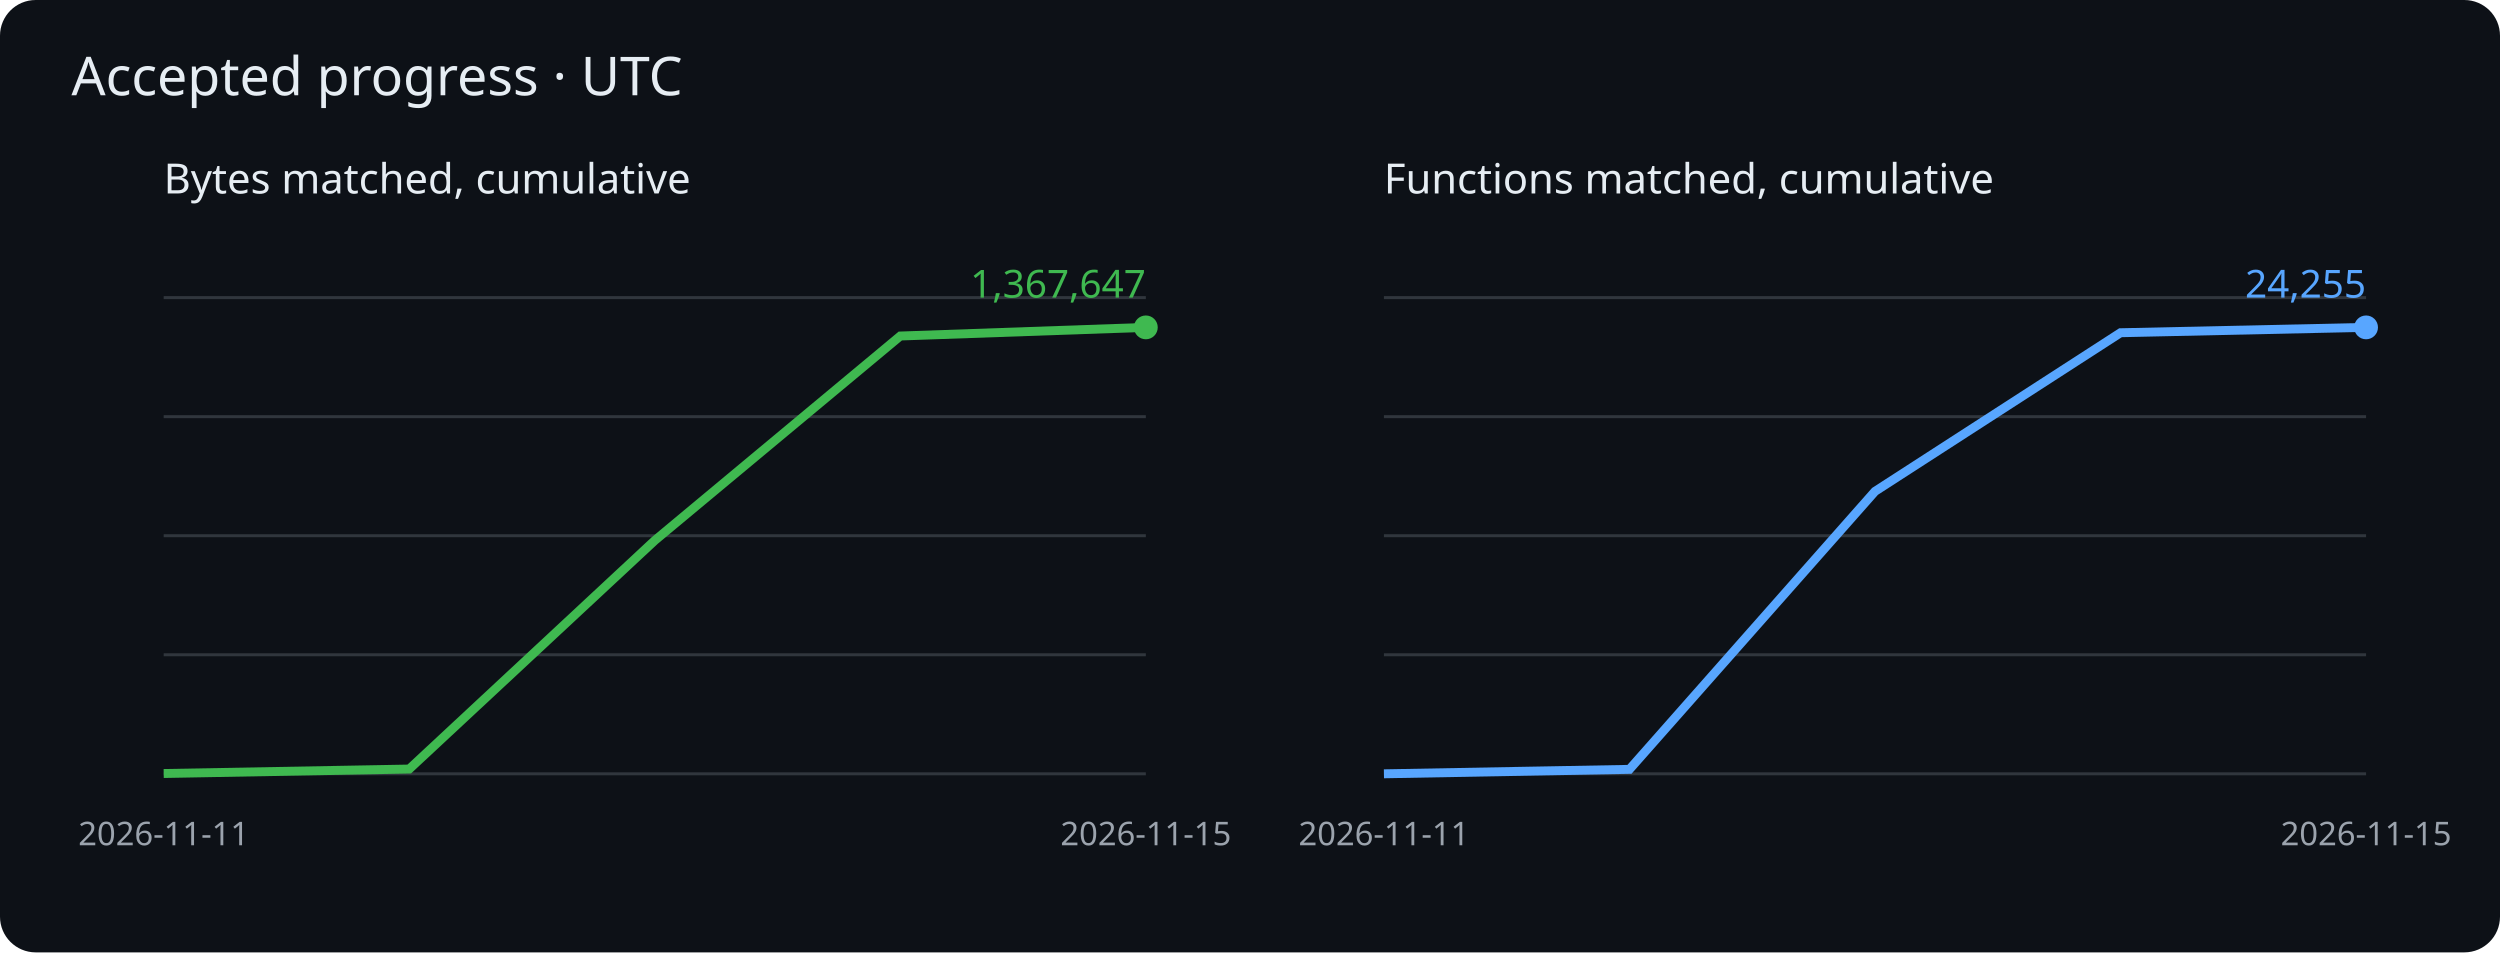
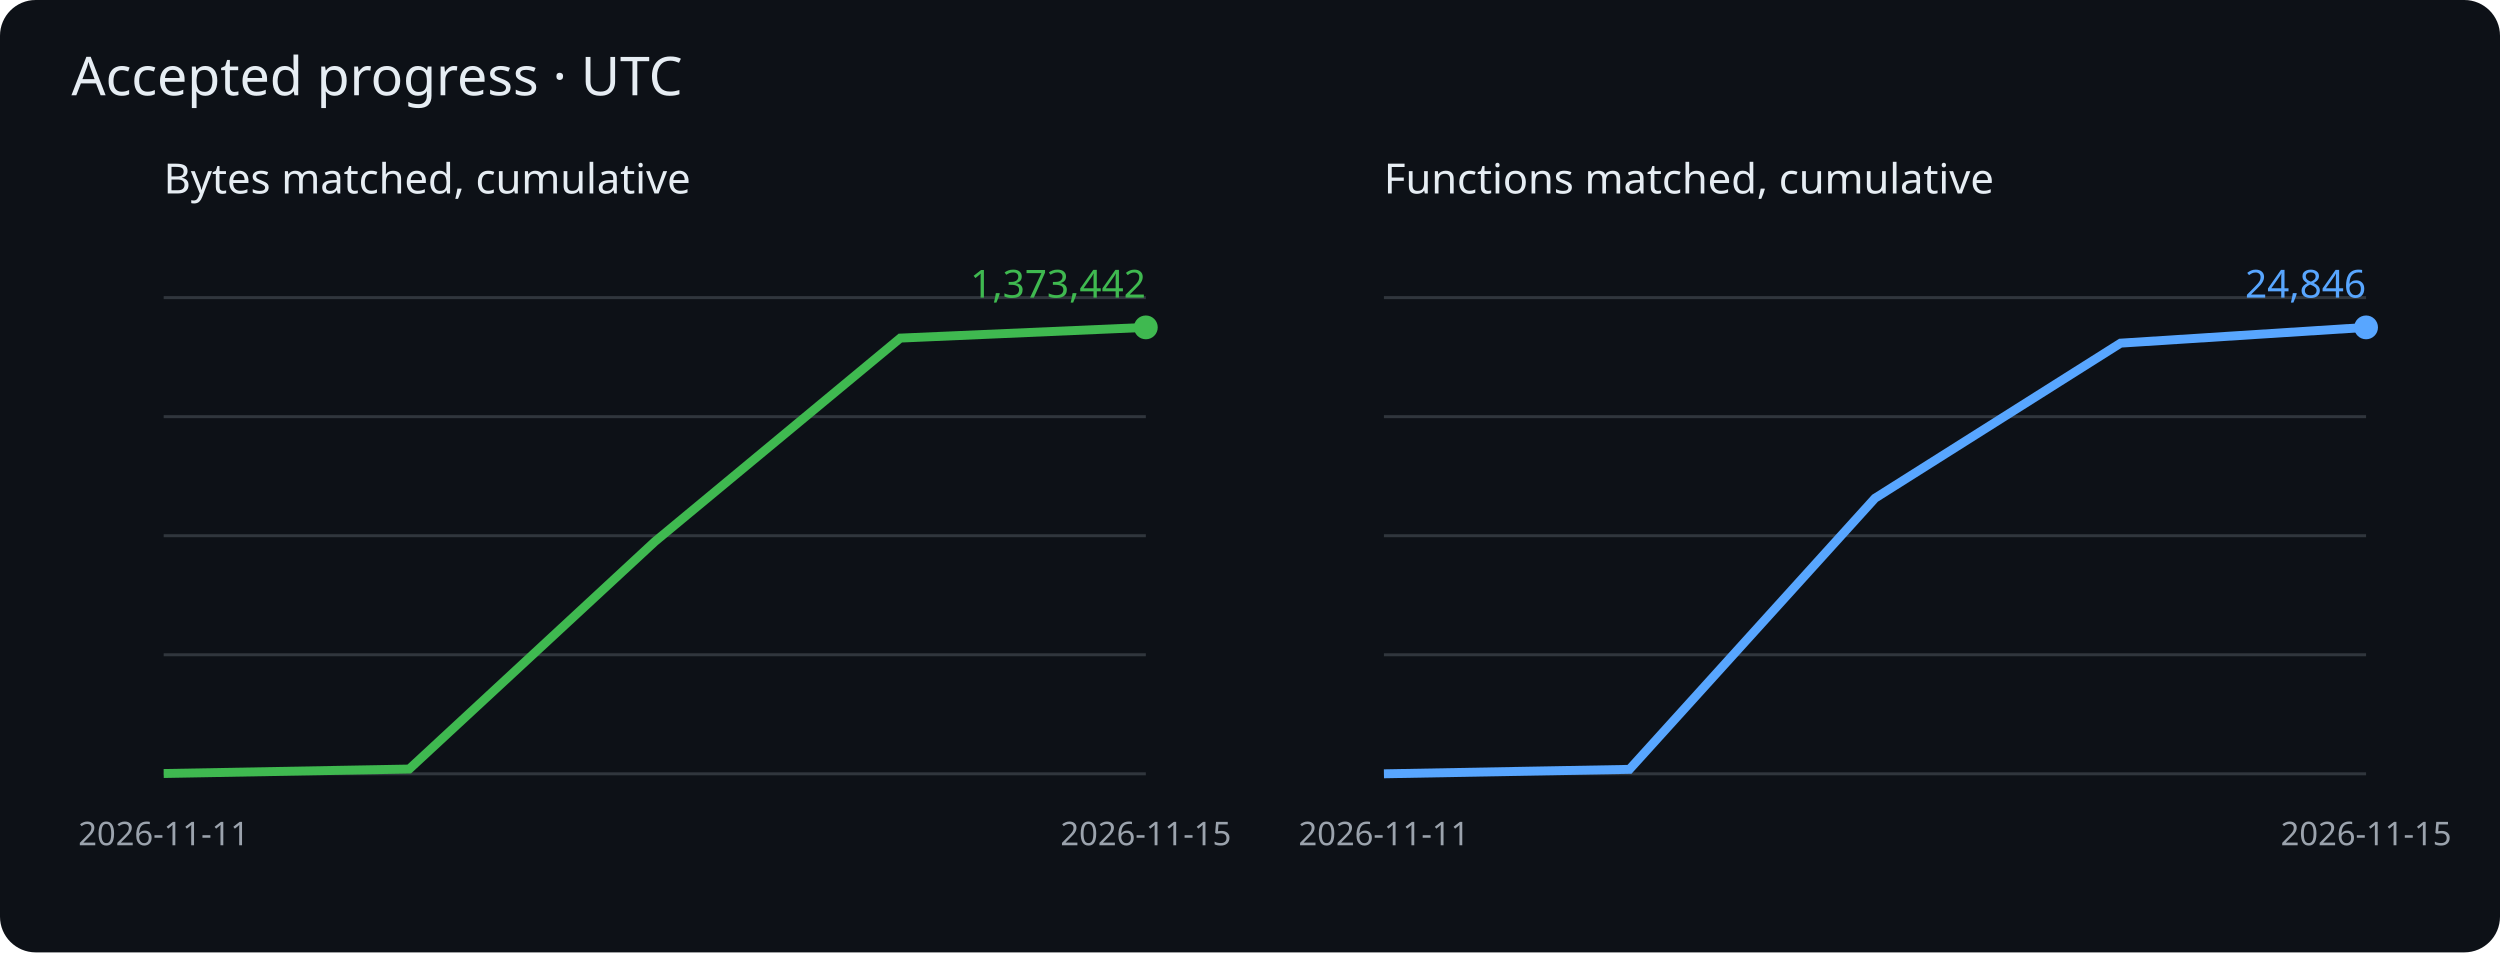
<svg xmlns="http://www.w3.org/2000/svg" viewBox="0 0 840 320" role="img" aria-label="Cumulative matched bytes and functions">
  <rect width="840" height="320" rx="12" fill="#0d1117" />
  <g font-family="sans-serif">
    <text x="24" y="32" fill="#e6edf3" font-size="18">Accepted progress · UTC</text>
    <text x="55" y="65" fill="#e6edf3" font-size="14">Bytes matched, cumulative</text>
    <path d="M55 260h330" stroke="#30363d" />
    <path d="M55 220h330" stroke="#30363d" />
    <path d="M55 180h330" stroke="#30363d" />
    <path d="M55 140h330" stroke="#30363d" />
    <path d="M55 100h330" stroke="#30363d" />
-     <polyline points="55.0,259.9 137.5,258.4 220.0,181.6 302.5,112.9 385.0,110.0" fill="none" stroke="#3fb950" stroke-width="3" />
+     <polyline points="55.0,259.9 137.5,258.4 220.0,182.0 302.5,113.6 385.0,110.0" fill="none" stroke="#3fb950" stroke-width="3" />
    <circle cx="385.0" cy="110.0" r="4" fill="#3fb950" />
-     <text x="385.0" y="100.0" text-anchor="end" fill="#3fb950" font-size="13">1,367,647</text>
+     <text x="385.0" y="100.0" text-anchor="end" fill="#3fb950" font-size="13">1,373,442</text>
    <text x="55.0" y="284" fill="#9ba3ad" font-size="11" text-anchor="middle">2026-11-11</text>
    <text x="385.0" y="284" fill="#9ba3ad" font-size="11" text-anchor="middle">2026-11-15</text>
    <text x="465" y="65" fill="#e6edf3" font-size="14">Functions matched, cumulative</text>
    <path d="M465 260h330" stroke="#30363d" />
    <path d="M465 220h330" stroke="#30363d" />
    <path d="M465 180h330" stroke="#30363d" />
    <path d="M465 140h330" stroke="#30363d" />
    <path d="M465 100h330" stroke="#30363d" />
-     <polyline points="465.0,260.0 547.5,258.5 630.0,165.1 712.5,111.8 795.0,110.0" fill="none" stroke="#58a6ff" stroke-width="3" />
+     <polyline points="465.0,260.0 547.5,258.5 630.0,167.4 712.5,115.3 795.0,110.0" fill="none" stroke="#58a6ff" stroke-width="3" />
    <circle cx="795.0" cy="110.0" r="4" fill="#58a6ff" />
-     <text x="795.0" y="100.0" text-anchor="end" fill="#58a6ff" font-size="13">24,255</text>
+     <text x="795.0" y="100.0" text-anchor="end" fill="#58a6ff" font-size="13">24,846</text>
    <text x="465.0" y="284" fill="#9ba3ad" font-size="11" text-anchor="middle">2026-11-11</text>
    <text x="795.0" y="284" fill="#9ba3ad" font-size="11" text-anchor="middle">2026-11-15</text>
  </g>
</svg>
